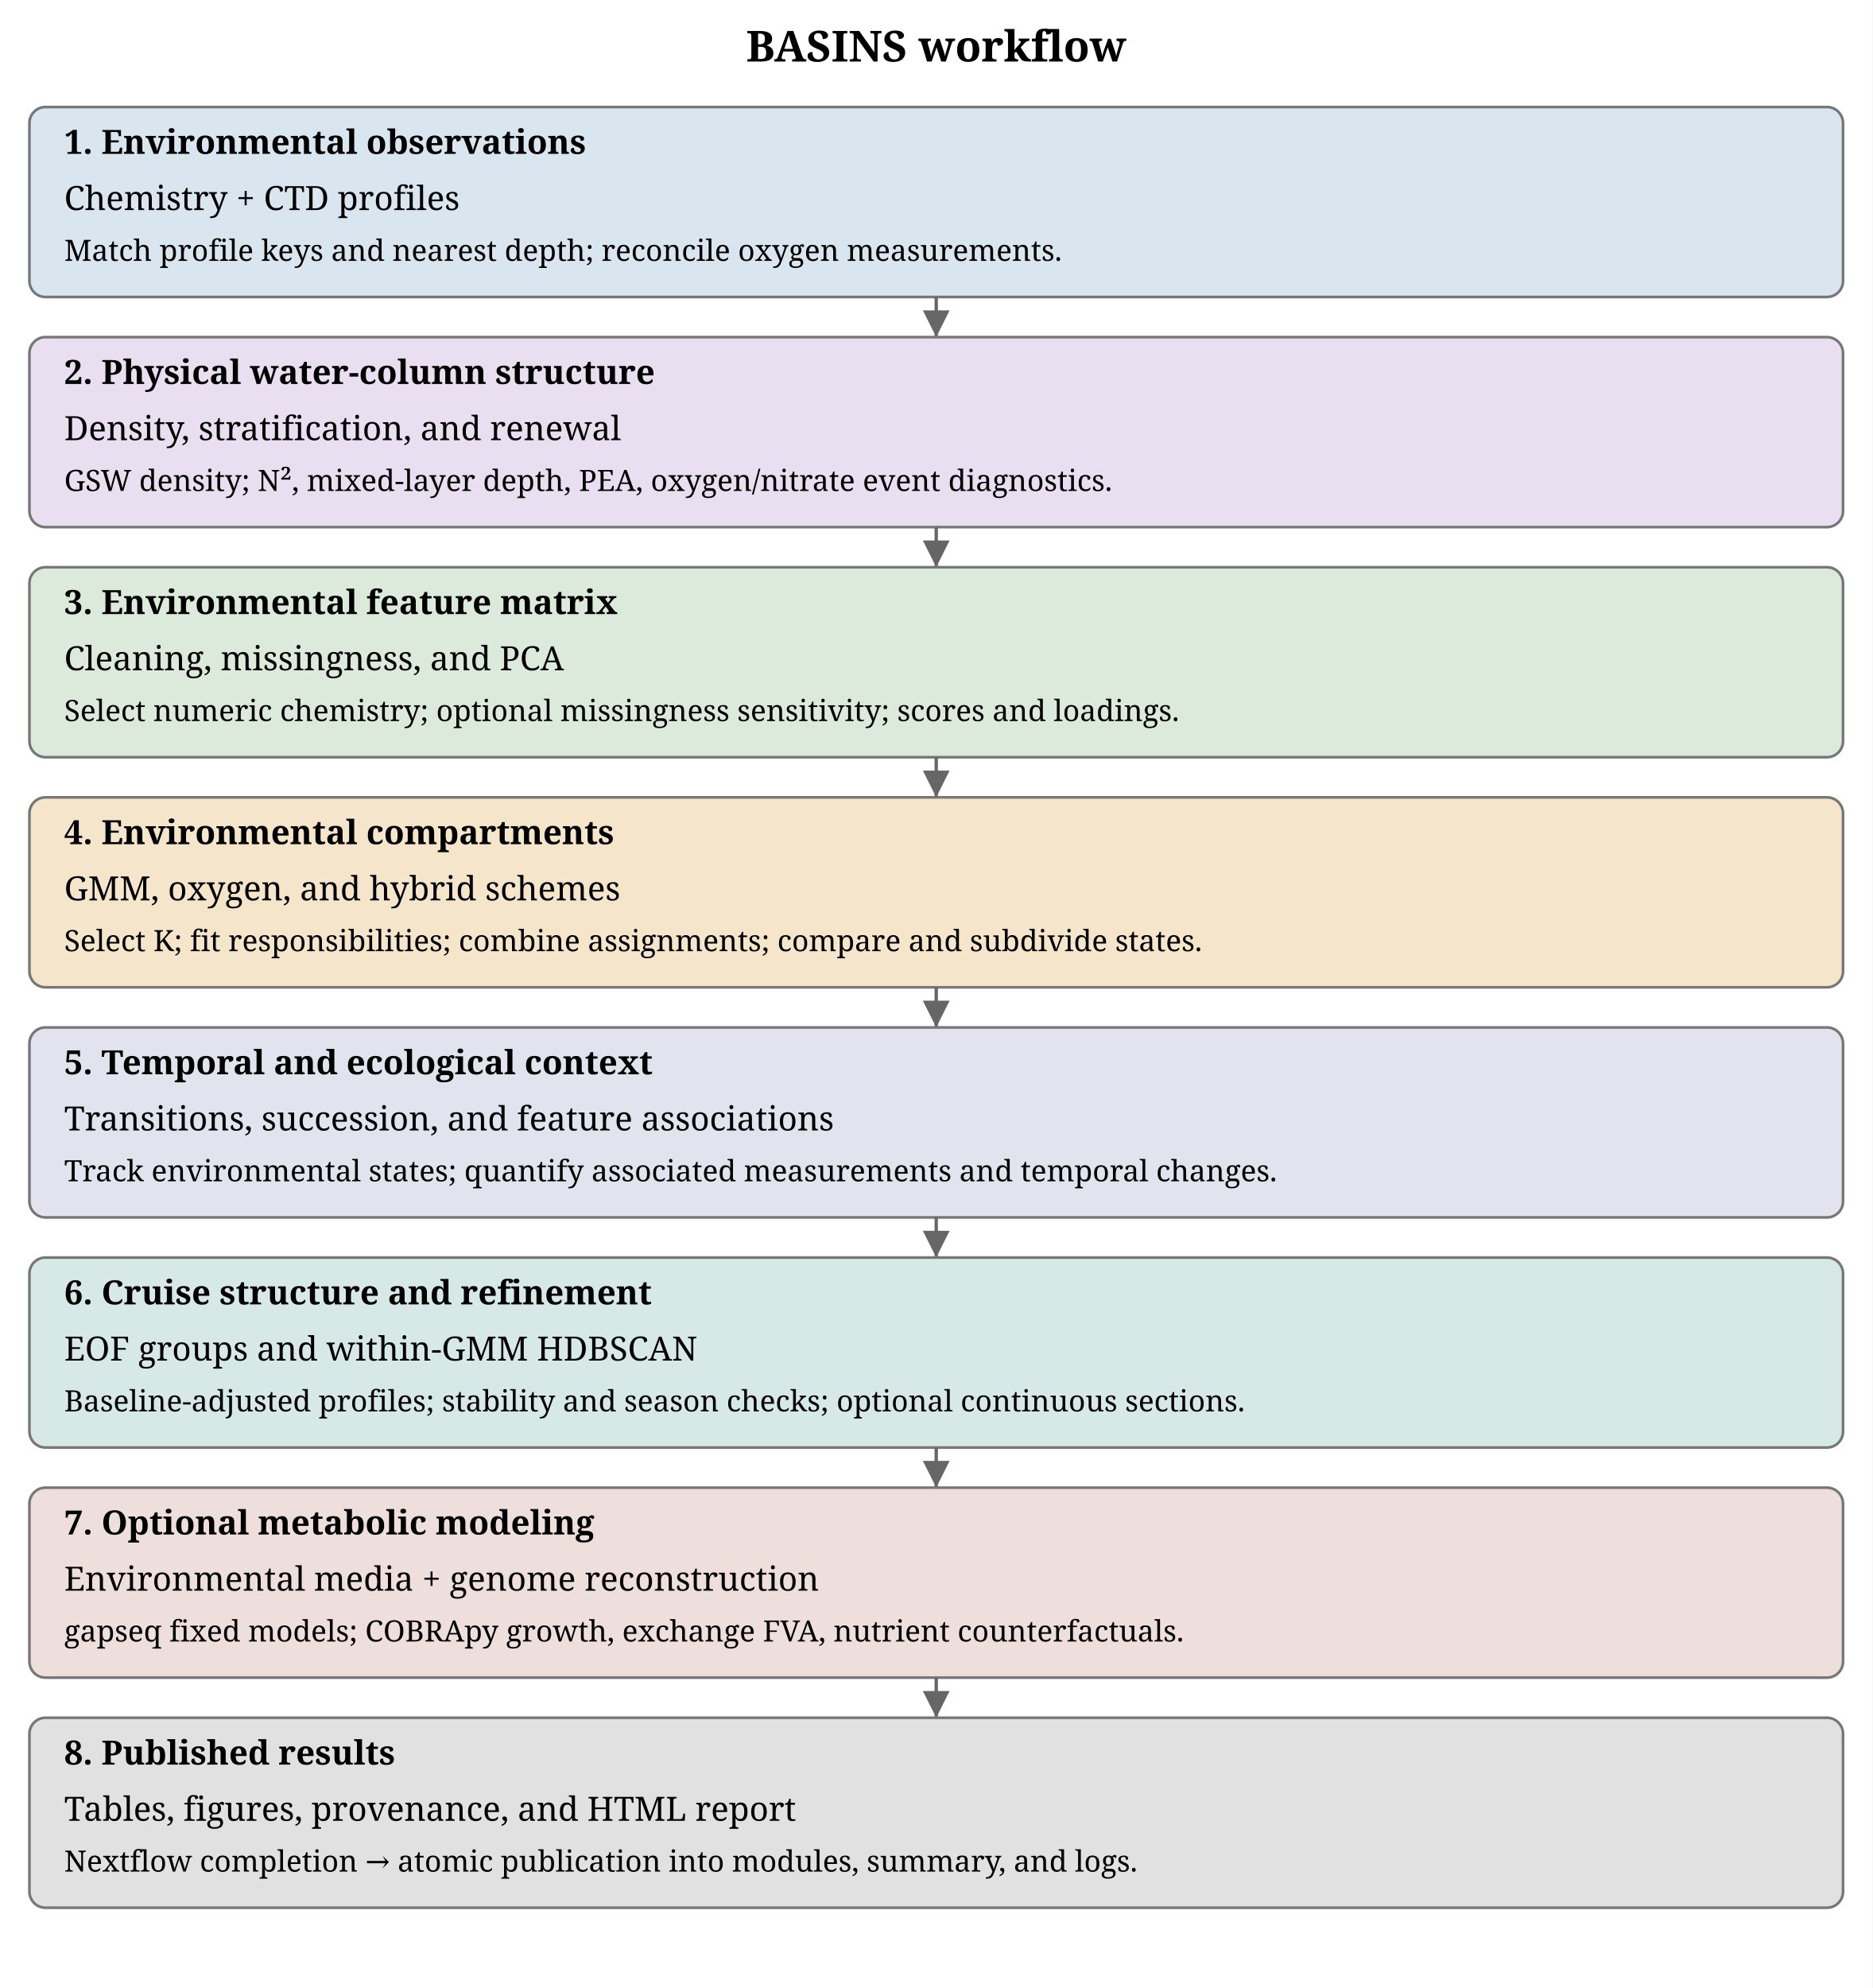
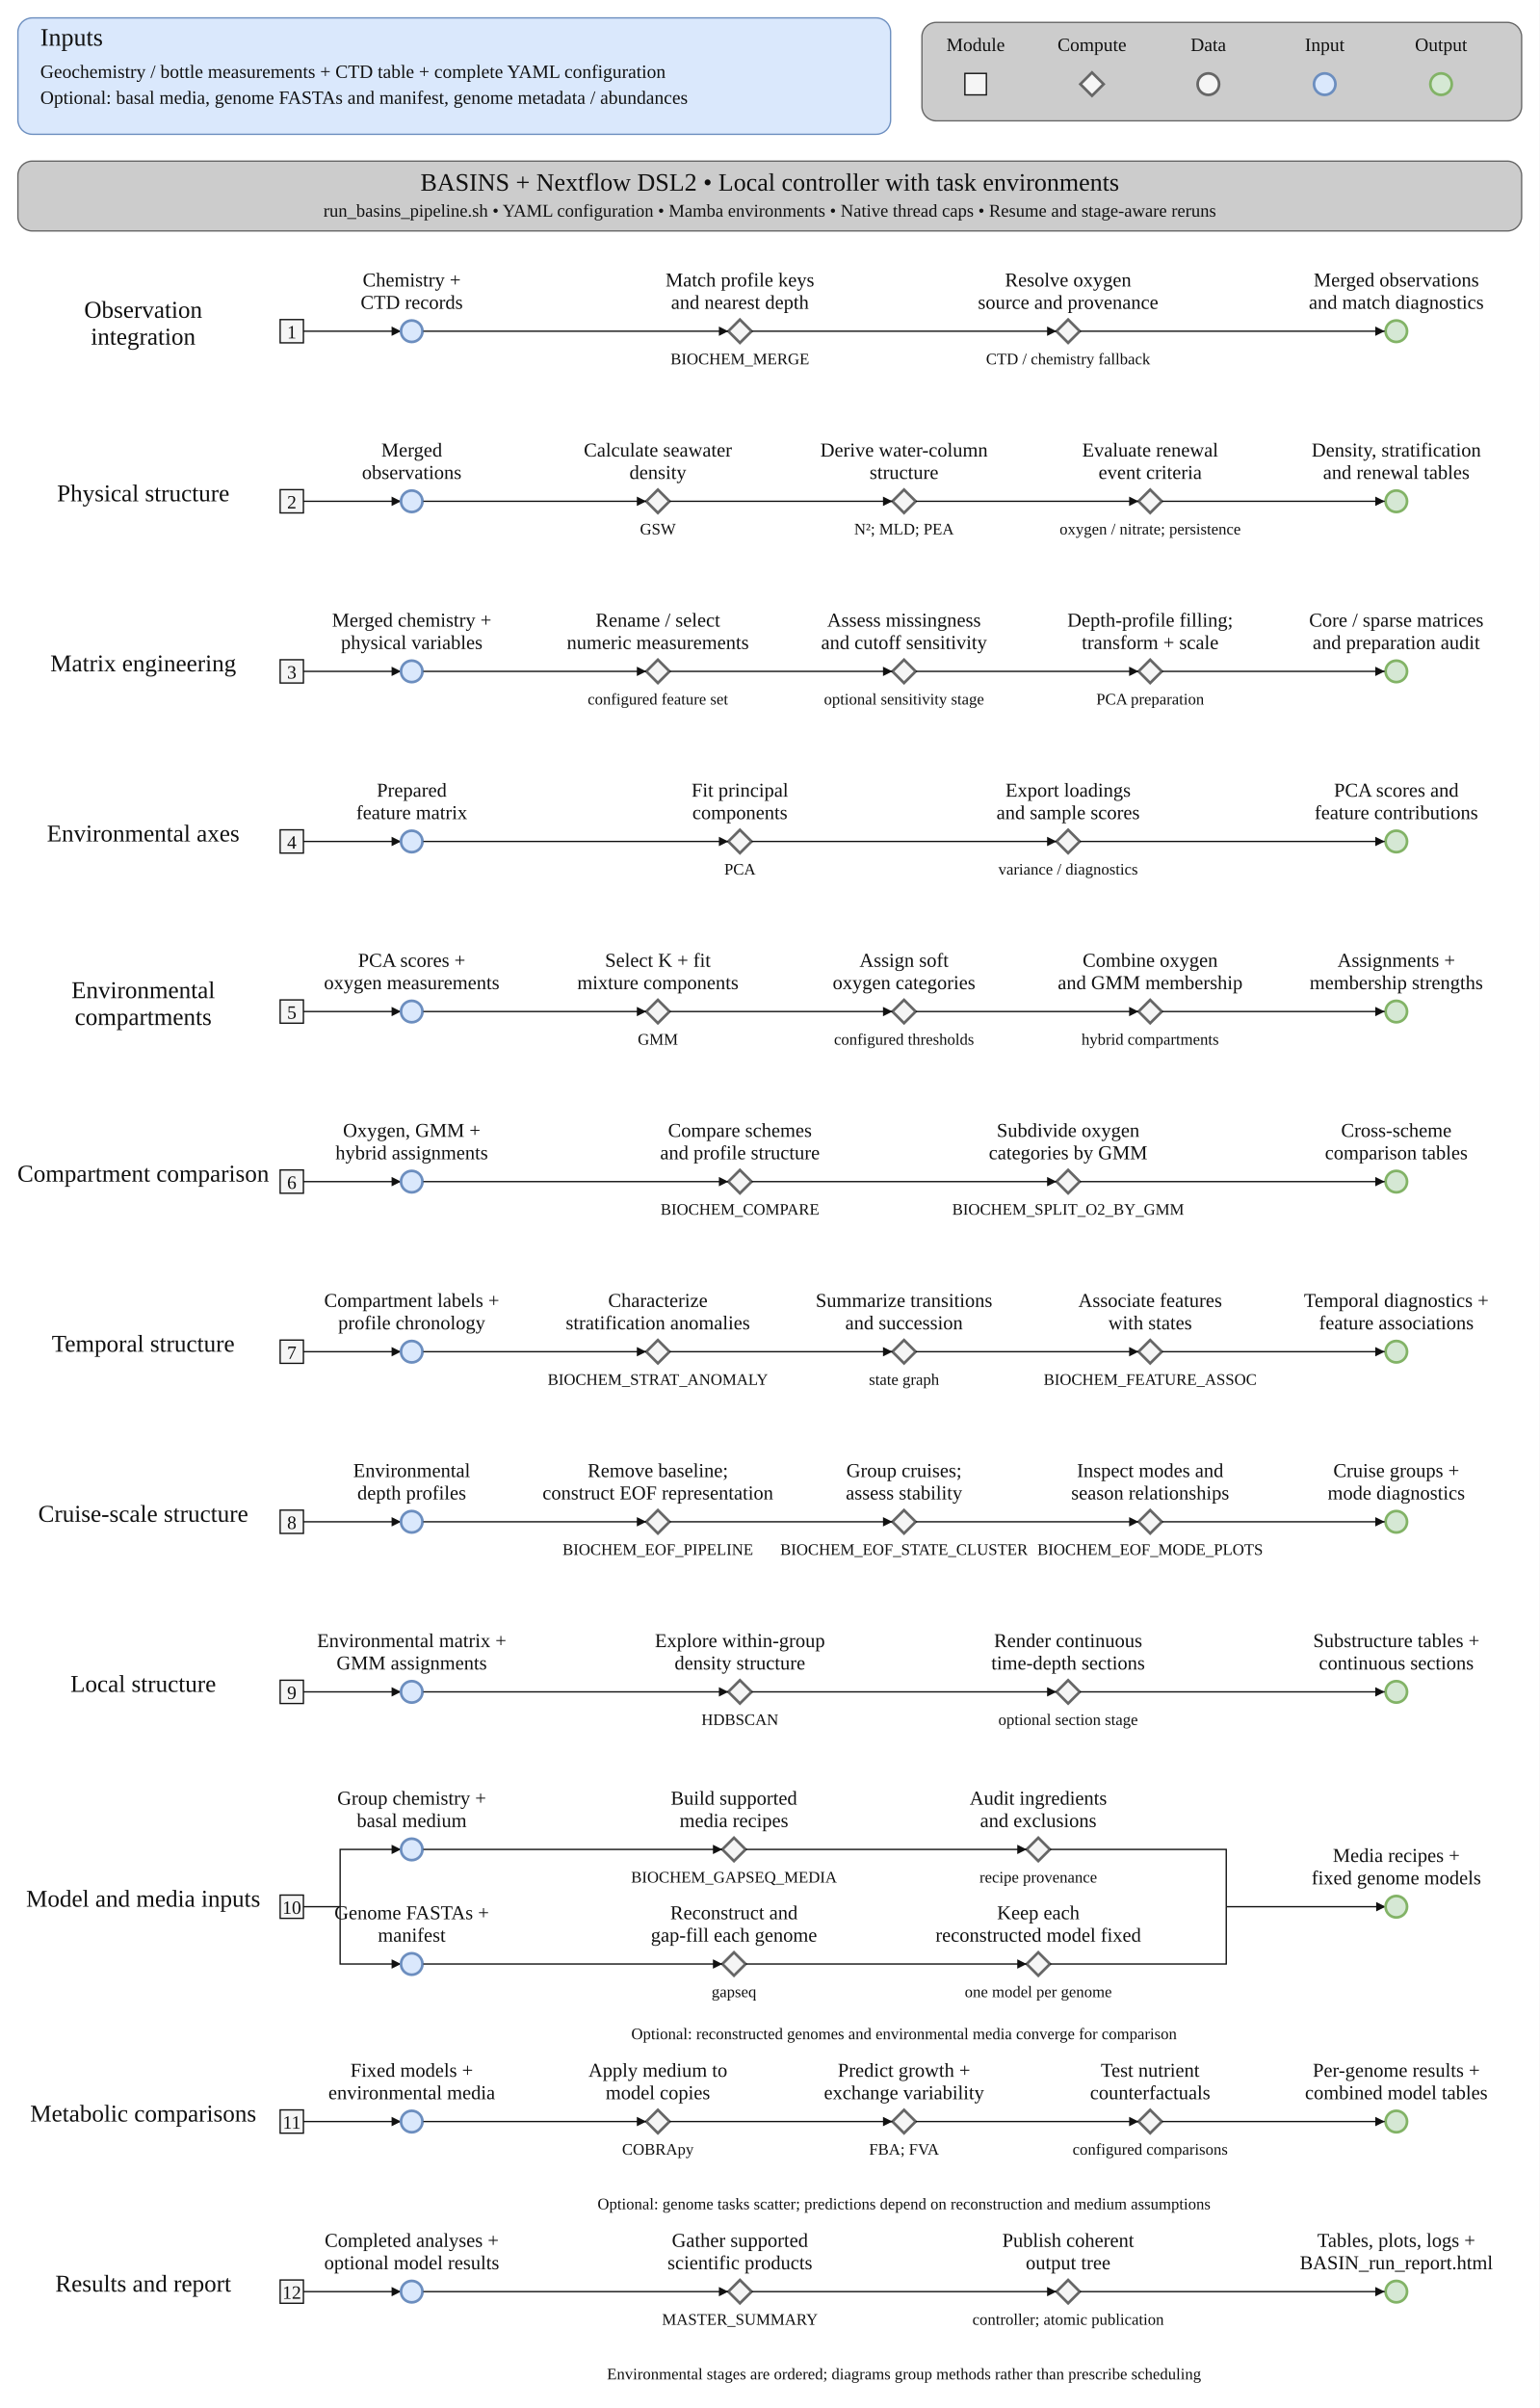
- <svg xmlns="http://www.w3.org/2000/svg" width="1400" height="1486" viewBox="0 0 1400 1486" role="img">
-   <rect width="100%" height="100%" fill="white" />
+ <svg xmlns="http://www.w3.org/2000/svg" width="1720" height="2690" viewBox="0 0 1720 2690" role="img" aria-labelledby="title desc">
+   <rect width="100%" height="100%" fill="#ffffff" />
  <defs>
-     <marker id="arrow" viewBox="0 0 10 10" refX="10" refY="5" markerWidth="8" markerHeight="8" orient="auto">
-       <path d="M0 0 L10 5 L0 10 Z" fill="#666" />
+     <marker id="arrow" viewBox="0 0 10 10" refX="10" refY="5" markerWidth="7" markerHeight="7" orient="auto">
+       <path d="M0 0 L10 5 L0 10 Z" fill="#111111" />
    </marker>
  </defs>
-   <text x="700" y="46" text-anchor="middle" font-family="Georgia,serif" font-size="32" font-weight="bold">BASINS workflow</text>
-   <rect x="22" y="80" width="1356" height="142" rx="12" fill="#d9e5ef" stroke="#777" stroke-width="2" />
-   <text x="48" y="115" font-family="Georgia,serif" font-size="25" font-weight="bold">1. Environmental observations</text>
-   <text x="48" y="157" font-family="Georgia,serif" font-size="25">Chemistry + CTD profiles</text>
-   <text x="48" y="195" font-family="Georgia,serif" font-size="22">Match profile keys and nearest depth; reconcile oxygen measurements.</text>
-   <path d="M700 222 V252" stroke="#666" stroke-width="2.5" fill="none" marker-end="url(#arrow)" />
-   <rect x="22" y="252" width="1356" height="142" rx="12" fill="#eadff0" stroke="#777" stroke-width="2" />
-   <text x="48" y="287" font-family="Georgia,serif" font-size="25" font-weight="bold">2. Physical water-column structure</text>
-   <text x="48" y="329" font-family="Georgia,serif" font-size="25">Density, stratification, and renewal</text>
-   <text x="48" y="367" font-family="Georgia,serif" font-size="22">GSW density; N², mixed-layer depth, PEA, oxygen/nitrate event diagnostics.</text>
-   <path d="M700 394 V424" stroke="#666" stroke-width="2.5" fill="none" marker-end="url(#arrow)" />
-   <rect x="22" y="424" width="1356" height="142" rx="12" fill="#dceadb" stroke="#777" stroke-width="2" />
-   <text x="48" y="459" font-family="Georgia,serif" font-size="25" font-weight="bold">3. Environmental feature matrix</text>
-   <text x="48" y="501" font-family="Georgia,serif" font-size="25">Cleaning, missingness, and PCA</text>
-   <text x="48" y="539" font-family="Georgia,serif" font-size="22">Select numeric chemistry; optional missingness sensitivity; scores and loadings.</text>
-   <path d="M700 566 V596" stroke="#666" stroke-width="2.5" fill="none" marker-end="url(#arrow)" />
-   <rect x="22" y="596" width="1356" height="142" rx="12" fill="#f5e5cb" stroke="#777" stroke-width="2" />
-   <text x="48" y="631" font-family="Georgia,serif" font-size="25" font-weight="bold">4. Environmental compartments</text>
-   <text x="48" y="673" font-family="Georgia,serif" font-size="25">GMM, oxygen, and hybrid schemes</text>
-   <text x="48" y="711" font-family="Georgia,serif" font-size="22">Select K; fit responsibilities; combine assignments; compare and subdivide states.</text>
-   <path d="M700 738 V768" stroke="#666" stroke-width="2.5" fill="none" marker-end="url(#arrow)" />
-   <rect x="22" y="768" width="1356" height="142" rx="12" fill="#e3e3ef" stroke="#777" stroke-width="2" />
-   <text x="48" y="803" font-family="Georgia,serif" font-size="25" font-weight="bold">5. Temporal and ecological context</text>
-   <text x="48" y="845" font-family="Georgia,serif" font-size="25">Transitions, succession, and feature associations</text>
-   <text x="48" y="883" font-family="Georgia,serif" font-size="22">Track environmental states; quantify associated measurements and temporal changes.</text>
-   <path d="M700 910 V940" stroke="#666" stroke-width="2.5" fill="none" marker-end="url(#arrow)" />
-   <rect x="22" y="940" width="1356" height="142" rx="12" fill="#d6e9e7" stroke="#777" stroke-width="2" />
-   <text x="48" y="975" font-family="Georgia,serif" font-size="25" font-weight="bold">6. Cruise structure and refinement</text>
-   <text x="48" y="1017" font-family="Georgia,serif" font-size="25">EOF groups and within-GMM HDBSCAN</text>
-   <text x="48" y="1055" font-family="Georgia,serif" font-size="22">Baseline-adjusted profiles; stability and season checks; optional continuous sections.</text>
-   <path d="M700 1082 V1112" stroke="#666" stroke-width="2.5" fill="none" marker-end="url(#arrow)" />
-   <rect x="22" y="1112" width="1356" height="142" rx="12" fill="#eedfdc" stroke="#777" stroke-width="2" />
-   <text x="48" y="1147" font-family="Georgia,serif" font-size="25" font-weight="bold">7. Optional metabolic modeling</text>
-   <text x="48" y="1189" font-family="Georgia,serif" font-size="25">Environmental media + genome reconstruction</text>
-   <text x="48" y="1227" font-family="Georgia,serif" font-size="22">gapseq fixed models; COBRApy growth, exchange FVA, nutrient counterfactuals.</text>
-   <path d="M700 1254 V1284" stroke="#666" stroke-width="2.5" fill="none" marker-end="url(#arrow)" />
-   <rect x="22" y="1284" width="1356" height="142" rx="12" fill="#e1e1e1" stroke="#777" stroke-width="2" />
-   <text x="48" y="1319" font-family="Georgia,serif" font-size="25" font-weight="bold">8. Published results</text>
-   <text x="48" y="1361" font-family="Georgia,serif" font-size="25">Tables, figures, provenance, and HTML report</text>
-   <text x="48" y="1399" font-family="Georgia,serif" font-size="22">Nextflow completion → atomic publication into modules, summary, and logs.</text>
+   <g font-family="Times New Roman, Times, serif" fill="#111111">
+     <rect x="20" y="20" width="975" height="130" rx="16" fill="#DAE8FC" stroke="#6C8EBF" stroke-width="1.5" />
+     <text x="45" y="51" font-size="28" text-anchor="start">Inputs</text>
+     <text x="45" y="87" font-size="21" text-anchor="start">Geochemistry / bottle measurements + CTD table + complete YAML configuration</text>
+     <text x="45" y="116" font-size="21" text-anchor="start">Optional: basal media, genome FASTAs and manifest, genome metadata / abundances</text>
+     <rect x="1030" y="25" width="670" height="110" rx="16" fill="#CCCCCC" stroke="#666666" stroke-width="1.5" />
+     <text x="1090" y="57" font-size="21" text-anchor="middle">Module</text>
+     <rect x="1078" y="82" width="24" height="24" rx="0" fill="#F5F5F5" stroke="#111111" stroke-width="1.5" />
+     <text x="1220" y="57" font-size="21" text-anchor="middle">Compute</text>
+     <path d="M1207 94 L1220 81 L1233 94 L1220 107 Z" fill="#f5f5f5" stroke="#666666" stroke-width="3" />
+     <text x="1350" y="57" font-size="21" text-anchor="middle">Data</text>
+     <circle cx="1350" cy="94" r="12" fill="#F5F5F5" stroke="#666666" stroke-width="3" />
+     <text x="1480" y="57" font-size="21" text-anchor="middle">Input</text>
+     <circle cx="1480" cy="94" r="12" fill="#DAE8FC" stroke="#6C8EBF" stroke-width="3" />
+     <text x="1610" y="57" font-size="21" text-anchor="middle">Output</text>
+     <circle cx="1610" cy="94" r="12" fill="#D5E8D4" stroke="#82B366" stroke-width="3" />
+     <rect x="20" y="180" width="1680" height="78" rx="16" fill="#CCCCCC" stroke="#666666" stroke-width="1.5" />
+     <text x="860" y="213" font-size="28" text-anchor="middle">BASINS + Nextflow DSL2 • Local controller with task environments</text>
+     <text x="860" y="242" font-size="20" text-anchor="middle">run_basins_pipeline.sh • YAML configuration • Mamba environments • Native thread caps • Resume and stage-aware reruns</text>
+     <text x="160" y="355.0" font-size="27" text-anchor="middle">Observation</text>
+     <text x="160" y="385.0" font-size="27" text-anchor="middle">integration</text>
+     <rect x="313" y="357.0" width="26" height="26" rx="0" fill="#F5F5F5" stroke="#111111" stroke-width="1.5" />
+     <text x="326" y="378.0" font-size="21" text-anchor="middle">1</text>
+     <path d="M339 370.0 L448 370.0" fill="none" stroke="#111111" stroke-width="1.5" marker-end="url(#arrow)" />
+     <circle cx="460.0" cy="370.0" r="12" fill="#DAE8FC" stroke="#6C8EBF" stroke-width="3" />
+     <text x="460.0" y="320.0" font-size="22" text-anchor="middle">Chemistry +</text>
+     <text x="460.0" y="345.0" font-size="22" text-anchor="middle">CTD records</text>
+     <path d="M813.667 370.0 L826.667 357.0 L839.667 370.0 L826.667 383.0 Z" fill="#f5f5f5" stroke="#666666" stroke-width="3" />
+     <text x="826.667" y="320.0" font-size="22" text-anchor="middle">Match profile keys</text>
+     <text x="826.667" y="345.0" font-size="22" text-anchor="middle">and nearest depth</text>
+     <text x="826.667" y="407.0" font-size="18" text-anchor="middle">BIOCHEM_MERGE</text>
+     <path d="M1180.333 370.0 L1193.333 357.0 L1206.333 370.0 L1193.333 383.0 Z" fill="#f5f5f5" stroke="#666666" stroke-width="3" />
+     <text x="1193.333" y="320.0" font-size="22" text-anchor="middle">Resolve oxygen</text>
+     <text x="1193.333" y="345.0" font-size="22" text-anchor="middle">source and provenance</text>
+     <text x="1193.333" y="407.0" font-size="18" text-anchor="middle">CTD / chemistry fallback</text>
+     <circle cx="1560.0" cy="370.0" r="12" fill="#D5E8D4" stroke="#82B366" stroke-width="3" />
+     <text x="1560.0" y="320.0" font-size="22" text-anchor="middle">Merged observations</text>
+     <text x="1560.0" y="345.0" font-size="22" text-anchor="middle">and match diagnostics</text>
+     <path d="M473.0 370.0 L813.667 370.0" fill="none" stroke="#111111" stroke-width="1.5" marker-end="url(#arrow)" />
+     <path d="M839.667 370.0 L1180.333 370.0" fill="none" stroke="#111111" stroke-width="1.5" marker-end="url(#arrow)" />
+     <path d="M1206.333 370.0 L1547.0 370.0" fill="none" stroke="#111111" stroke-width="1.5" marker-end="url(#arrow)" />
+     <text x="160" y="560.0" font-size="27" text-anchor="middle">Physical structure</text>
+     <rect x="313" y="547.0" width="26" height="26" rx="0" fill="#F5F5F5" stroke="#111111" stroke-width="1.5" />
+     <text x="326" y="568.0" font-size="21" text-anchor="middle">2</text>
+     <path d="M339 560.0 L448 560.0" fill="none" stroke="#111111" stroke-width="1.5" marker-end="url(#arrow)" />
+     <circle cx="460.0" cy="560.0" r="12" fill="#DAE8FC" stroke="#6C8EBF" stroke-width="3" />
+     <text x="460.0" y="510.0" font-size="22" text-anchor="middle">Merged</text>
+     <text x="460.0" y="535.0" font-size="22" text-anchor="middle">observations</text>
+     <path d="M722.0 560.0 L735.0 547.0 L748.0 560.0 L735.0 573.0 Z" fill="#f5f5f5" stroke="#666666" stroke-width="3" />
+     <text x="735.0" y="510.0" font-size="22" text-anchor="middle">Calculate seawater</text>
+     <text x="735.0" y="535.0" font-size="22" text-anchor="middle">density</text>
+     <text x="735.0" y="597.0" font-size="18" text-anchor="middle">GSW</text>
+     <path d="M997.0 560.0 L1010.0 547.0 L1023.0 560.0 L1010.0 573.0 Z" fill="#f5f5f5" stroke="#666666" stroke-width="3" />
+     <text x="1010.0" y="510.0" font-size="22" text-anchor="middle">Derive water-column</text>
+     <text x="1010.0" y="535.0" font-size="22" text-anchor="middle">structure</text>
+     <text x="1010.0" y="597.0" font-size="18" text-anchor="middle">N²; MLD; PEA</text>
+     <path d="M1272.0 560.0 L1285.0 547.0 L1298.0 560.0 L1285.0 573.0 Z" fill="#f5f5f5" stroke="#666666" stroke-width="3" />
+     <text x="1285.0" y="510.0" font-size="22" text-anchor="middle">Evaluate renewal</text>
+     <text x="1285.0" y="535.0" font-size="22" text-anchor="middle">event criteria</text>
+     <text x="1285.0" y="597.0" font-size="18" text-anchor="middle">oxygen / nitrate; persistence</text>
+     <circle cx="1560.0" cy="560.0" r="12" fill="#D5E8D4" stroke="#82B366" stroke-width="3" />
+     <text x="1560.0" y="510.0" font-size="22" text-anchor="middle">Density, stratification</text>
+     <text x="1560.0" y="535.0" font-size="22" text-anchor="middle">and renewal tables</text>
+     <path d="M473.0 560.0 L722.0 560.0" fill="none" stroke="#111111" stroke-width="1.5" marker-end="url(#arrow)" />
+     <path d="M748.0 560.0 L997.0 560.0" fill="none" stroke="#111111" stroke-width="1.5" marker-end="url(#arrow)" />
+     <path d="M1023.0 560.0 L1272.0 560.0" fill="none" stroke="#111111" stroke-width="1.5" marker-end="url(#arrow)" />
+     <path d="M1298.0 560.0 L1547.0 560.0" fill="none" stroke="#111111" stroke-width="1.5" marker-end="url(#arrow)" />
+     <text x="160" y="750.0" font-size="27" text-anchor="middle">Matrix engineering</text>
+     <rect x="313" y="737.0" width="26" height="26" rx="0" fill="#F5F5F5" stroke="#111111" stroke-width="1.5" />
+     <text x="326" y="758.0" font-size="21" text-anchor="middle">3</text>
+     <path d="M339 750.0 L448 750.0" fill="none" stroke="#111111" stroke-width="1.5" marker-end="url(#arrow)" />
+     <circle cx="460.0" cy="750.0" r="12" fill="#DAE8FC" stroke="#6C8EBF" stroke-width="3" />
+     <text x="460.0" y="700.0" font-size="22" text-anchor="middle">Merged chemistry +</text>
+     <text x="460.0" y="725.0" font-size="22" text-anchor="middle">physical variables</text>
+     <path d="M722.0 750.0 L735.0 737.0 L748.0 750.0 L735.0 763.0 Z" fill="#f5f5f5" stroke="#666666" stroke-width="3" />
+     <text x="735.0" y="700.0" font-size="22" text-anchor="middle">Rename / select</text>
+     <text x="735.0" y="725.0" font-size="22" text-anchor="middle">numeric measurements</text>
+     <text x="735.0" y="787.0" font-size="18" text-anchor="middle">configured feature set</text>
+     <path d="M997.0 750.0 L1010.0 737.0 L1023.0 750.0 L1010.0 763.0 Z" fill="#f5f5f5" stroke="#666666" stroke-width="3" />
+     <text x="1010.0" y="700.0" font-size="22" text-anchor="middle">Assess missingness</text>
+     <text x="1010.0" y="725.0" font-size="22" text-anchor="middle">and cutoff sensitivity</text>
+     <text x="1010.0" y="787.0" font-size="18" text-anchor="middle">optional sensitivity stage</text>
+     <path d="M1272.0 750.0 L1285.0 737.0 L1298.0 750.0 L1285.0 763.0 Z" fill="#f5f5f5" stroke="#666666" stroke-width="3" />
+     <text x="1285.0" y="700.0" font-size="22" text-anchor="middle">Depth-profile filling;</text>
+     <text x="1285.0" y="725.0" font-size="22" text-anchor="middle">transform + scale</text>
+     <text x="1285.0" y="787.0" font-size="18" text-anchor="middle">PCA preparation</text>
+     <circle cx="1560.0" cy="750.0" r="12" fill="#D5E8D4" stroke="#82B366" stroke-width="3" />
+     <text x="1560.0" y="700.0" font-size="22" text-anchor="middle">Core / sparse matrices</text>
+     <text x="1560.0" y="725.0" font-size="22" text-anchor="middle">and preparation audit</text>
+     <path d="M473.0 750.0 L722.0 750.0" fill="none" stroke="#111111" stroke-width="1.5" marker-end="url(#arrow)" />
+     <path d="M748.0 750.0 L997.0 750.0" fill="none" stroke="#111111" stroke-width="1.5" marker-end="url(#arrow)" />
+     <path d="M1023.0 750.0 L1272.0 750.0" fill="none" stroke="#111111" stroke-width="1.5" marker-end="url(#arrow)" />
+     <path d="M1298.0 750.0 L1547.0 750.0" fill="none" stroke="#111111" stroke-width="1.5" marker-end="url(#arrow)" />
+     <text x="160" y="940.0" font-size="27" text-anchor="middle">Environmental axes</text>
+     <rect x="313" y="927.0" width="26" height="26" rx="0" fill="#F5F5F5" stroke="#111111" stroke-width="1.5" />
+     <text x="326" y="948.0" font-size="21" text-anchor="middle">4</text>
+     <path d="M339 940.0 L448 940.0" fill="none" stroke="#111111" stroke-width="1.5" marker-end="url(#arrow)" />
+     <circle cx="460.0" cy="940.0" r="12" fill="#DAE8FC" stroke="#6C8EBF" stroke-width="3" />
+     <text x="460.0" y="890.0" font-size="22" text-anchor="middle">Prepared</text>
+     <text x="460.0" y="915.0" font-size="22" text-anchor="middle">feature matrix</text>
+     <path d="M813.667 940.0 L826.667 927.0 L839.667 940.0 L826.667 953.0 Z" fill="#f5f5f5" stroke="#666666" stroke-width="3" />
+     <text x="826.667" y="890.0" font-size="22" text-anchor="middle">Fit principal</text>
+     <text x="826.667" y="915.0" font-size="22" text-anchor="middle">components</text>
+     <text x="826.667" y="977.0" font-size="18" text-anchor="middle">PCA</text>
+     <path d="M1180.333 940.0 L1193.333 927.0 L1206.333 940.0 L1193.333 953.0 Z" fill="#f5f5f5" stroke="#666666" stroke-width="3" />
+     <text x="1193.333" y="890.0" font-size="22" text-anchor="middle">Export loadings</text>
+     <text x="1193.333" y="915.0" font-size="22" text-anchor="middle">and sample scores</text>
+     <text x="1193.333" y="977.0" font-size="18" text-anchor="middle">variance / diagnostics</text>
+     <circle cx="1560.0" cy="940.0" r="12" fill="#D5E8D4" stroke="#82B366" stroke-width="3" />
+     <text x="1560.0" y="890.0" font-size="22" text-anchor="middle">PCA scores and</text>
+     <text x="1560.0" y="915.0" font-size="22" text-anchor="middle">feature contributions</text>
+     <path d="M473.0 940.0 L813.667 940.0" fill="none" stroke="#111111" stroke-width="1.5" marker-end="url(#arrow)" />
+     <path d="M839.667 940.0 L1180.333 940.0" fill="none" stroke="#111111" stroke-width="1.5" marker-end="url(#arrow)" />
+     <path d="M1206.333 940.0 L1547.0 940.0" fill="none" stroke="#111111" stroke-width="1.5" marker-end="url(#arrow)" />
+     <text x="160" y="1115.0" font-size="27" text-anchor="middle">Environmental</text>
+     <text x="160" y="1145.0" font-size="27" text-anchor="middle">compartments</text>
+     <rect x="313" y="1117.0" width="26" height="26" rx="0" fill="#F5F5F5" stroke="#111111" stroke-width="1.5" />
+     <text x="326" y="1138.0" font-size="21" text-anchor="middle">5</text>
+     <path d="M339 1130.0 L448 1130.0" fill="none" stroke="#111111" stroke-width="1.5" marker-end="url(#arrow)" />
+     <circle cx="460.0" cy="1130.0" r="12" fill="#DAE8FC" stroke="#6C8EBF" stroke-width="3" />
+     <text x="460.0" y="1080.0" font-size="22" text-anchor="middle">PCA scores +</text>
+     <text x="460.0" y="1105.0" font-size="22" text-anchor="middle">oxygen measurements</text>
+     <path d="M722.0 1130.0 L735.0 1117.0 L748.0 1130.0 L735.0 1143.0 Z" fill="#f5f5f5" stroke="#666666" stroke-width="3" />
+     <text x="735.0" y="1080.0" font-size="22" text-anchor="middle">Select K + fit</text>
+     <text x="735.0" y="1105.0" font-size="22" text-anchor="middle">mixture components</text>
+     <text x="735.0" y="1167.0" font-size="18" text-anchor="middle">GMM</text>
+     <path d="M997.0 1130.0 L1010.0 1117.0 L1023.0 1130.0 L1010.0 1143.0 Z" fill="#f5f5f5" stroke="#666666" stroke-width="3" />
+     <text x="1010.0" y="1080.0" font-size="22" text-anchor="middle">Assign soft</text>
+     <text x="1010.0" y="1105.0" font-size="22" text-anchor="middle">oxygen categories</text>
+     <text x="1010.0" y="1167.0" font-size="18" text-anchor="middle">configured thresholds</text>
+     <path d="M1272.0 1130.0 L1285.0 1117.0 L1298.0 1130.0 L1285.0 1143.0 Z" fill="#f5f5f5" stroke="#666666" stroke-width="3" />
+     <text x="1285.0" y="1080.0" font-size="22" text-anchor="middle">Combine oxygen</text>
+     <text x="1285.0" y="1105.0" font-size="22" text-anchor="middle">and GMM membership</text>
+     <text x="1285.0" y="1167.0" font-size="18" text-anchor="middle">hybrid compartments</text>
+     <circle cx="1560.0" cy="1130.0" r="12" fill="#D5E8D4" stroke="#82B366" stroke-width="3" />
+     <text x="1560.0" y="1080.0" font-size="22" text-anchor="middle">Assignments +</text>
+     <text x="1560.0" y="1105.0" font-size="22" text-anchor="middle">membership strengths</text>
+     <path d="M473.0 1130.0 L722.0 1130.0" fill="none" stroke="#111111" stroke-width="1.5" marker-end="url(#arrow)" />
+     <path d="M748.0 1130.0 L997.0 1130.0" fill="none" stroke="#111111" stroke-width="1.5" marker-end="url(#arrow)" />
+     <path d="M1023.0 1130.0 L1272.0 1130.0" fill="none" stroke="#111111" stroke-width="1.5" marker-end="url(#arrow)" />
+     <path d="M1298.0 1130.0 L1547.0 1130.0" fill="none" stroke="#111111" stroke-width="1.5" marker-end="url(#arrow)" />
+     <text x="160" y="1320.0" font-size="27" text-anchor="middle">Compartment comparison</text>
+     <rect x="313" y="1307.0" width="26" height="26" rx="0" fill="#F5F5F5" stroke="#111111" stroke-width="1.5" />
+     <text x="326" y="1328.0" font-size="21" text-anchor="middle">6</text>
+     <path d="M339 1320.0 L448 1320.0" fill="none" stroke="#111111" stroke-width="1.5" marker-end="url(#arrow)" />
+     <circle cx="460.0" cy="1320.0" r="12" fill="#DAE8FC" stroke="#6C8EBF" stroke-width="3" />
+     <text x="460.0" y="1270.0" font-size="22" text-anchor="middle">Oxygen, GMM +</text>
+     <text x="460.0" y="1295.0" font-size="22" text-anchor="middle">hybrid assignments</text>
+     <path d="M813.667 1320.0 L826.667 1307.0 L839.667 1320.0 L826.667 1333.0 Z" fill="#f5f5f5" stroke="#666666" stroke-width="3" />
+     <text x="826.667" y="1270.0" font-size="22" text-anchor="middle">Compare schemes</text>
+     <text x="826.667" y="1295.0" font-size="22" text-anchor="middle">and profile structure</text>
+     <text x="826.667" y="1357.0" font-size="18" text-anchor="middle">BIOCHEM_COMPARE</text>
+     <path d="M1180.333 1320.0 L1193.333 1307.0 L1206.333 1320.0 L1193.333 1333.0 Z" fill="#f5f5f5" stroke="#666666" stroke-width="3" />
+     <text x="1193.333" y="1270.0" font-size="22" text-anchor="middle">Subdivide oxygen</text>
+     <text x="1193.333" y="1295.0" font-size="22" text-anchor="middle">categories by GMM</text>
+     <text x="1193.333" y="1357.0" font-size="18" text-anchor="middle">BIOCHEM_SPLIT_O2_BY_GMM</text>
+     <circle cx="1560.0" cy="1320.0" r="12" fill="#D5E8D4" stroke="#82B366" stroke-width="3" />
+     <text x="1560.0" y="1270.0" font-size="22" text-anchor="middle">Cross-scheme</text>
+     <text x="1560.0" y="1295.0" font-size="22" text-anchor="middle">comparison tables</text>
+     <path d="M473.0 1320.0 L813.667 1320.0" fill="none" stroke="#111111" stroke-width="1.5" marker-end="url(#arrow)" />
+     <path d="M839.667 1320.0 L1180.333 1320.0" fill="none" stroke="#111111" stroke-width="1.5" marker-end="url(#arrow)" />
+     <path d="M1206.333 1320.0 L1547.0 1320.0" fill="none" stroke="#111111" stroke-width="1.5" marker-end="url(#arrow)" />
+     <text x="160" y="1510.0" font-size="27" text-anchor="middle">Temporal structure</text>
+     <rect x="313" y="1497.0" width="26" height="26" rx="0" fill="#F5F5F5" stroke="#111111" stroke-width="1.5" />
+     <text x="326" y="1518.0" font-size="21" text-anchor="middle">7</text>
+     <path d="M339 1510.0 L448 1510.0" fill="none" stroke="#111111" stroke-width="1.5" marker-end="url(#arrow)" />
+     <circle cx="460.0" cy="1510.0" r="12" fill="#DAE8FC" stroke="#6C8EBF" stroke-width="3" />
+     <text x="460.0" y="1460.0" font-size="22" text-anchor="middle">Compartment labels +</text>
+     <text x="460.0" y="1485.0" font-size="22" text-anchor="middle">profile chronology</text>
+     <path d="M722.0 1510.0 L735.0 1497.0 L748.0 1510.0 L735.0 1523.0 Z" fill="#f5f5f5" stroke="#666666" stroke-width="3" />
+     <text x="735.0" y="1460.0" font-size="22" text-anchor="middle">Characterize</text>
+     <text x="735.0" y="1485.0" font-size="22" text-anchor="middle">stratification anomalies</text>
+     <text x="735.0" y="1547.0" font-size="18" text-anchor="middle">BIOCHEM_STRAT_ANOMALY</text>
+     <path d="M997.0 1510.0 L1010.0 1497.0 L1023.0 1510.0 L1010.0 1523.0 Z" fill="#f5f5f5" stroke="#666666" stroke-width="3" />
+     <text x="1010.0" y="1460.0" font-size="22" text-anchor="middle">Summarize transitions</text>
+     <text x="1010.0" y="1485.0" font-size="22" text-anchor="middle">and succession</text>
+     <text x="1010.0" y="1547.0" font-size="18" text-anchor="middle">state graph</text>
+     <path d="M1272.0 1510.0 L1285.0 1497.0 L1298.0 1510.0 L1285.0 1523.0 Z" fill="#f5f5f5" stroke="#666666" stroke-width="3" />
+     <text x="1285.0" y="1460.0" font-size="22" text-anchor="middle">Associate features</text>
+     <text x="1285.0" y="1485.0" font-size="22" text-anchor="middle">with states</text>
+     <text x="1285.0" y="1547.0" font-size="18" text-anchor="middle">BIOCHEM_FEATURE_ASSOC</text>
+     <circle cx="1560.0" cy="1510.0" r="12" fill="#D5E8D4" stroke="#82B366" stroke-width="3" />
+     <text x="1560.0" y="1460.0" font-size="22" text-anchor="middle">Temporal diagnostics +</text>
+     <text x="1560.0" y="1485.0" font-size="22" text-anchor="middle">feature associations</text>
+     <path d="M473.0 1510.0 L722.0 1510.0" fill="none" stroke="#111111" stroke-width="1.5" marker-end="url(#arrow)" />
+     <path d="M748.0 1510.0 L997.0 1510.0" fill="none" stroke="#111111" stroke-width="1.5" marker-end="url(#arrow)" />
+     <path d="M1023.0 1510.0 L1272.0 1510.0" fill="none" stroke="#111111" stroke-width="1.5" marker-end="url(#arrow)" />
+     <path d="M1298.0 1510.0 L1547.0 1510.0" fill="none" stroke="#111111" stroke-width="1.5" marker-end="url(#arrow)" />
+     <text x="160" y="1700.0" font-size="27" text-anchor="middle">Cruise-scale structure</text>
+     <rect x="313" y="1687.0" width="26" height="26" rx="0" fill="#F5F5F5" stroke="#111111" stroke-width="1.5" />
+     <text x="326" y="1708.0" font-size="21" text-anchor="middle">8</text>
+     <path d="M339 1700.0 L448 1700.0" fill="none" stroke="#111111" stroke-width="1.5" marker-end="url(#arrow)" />
+     <circle cx="460.0" cy="1700.0" r="12" fill="#DAE8FC" stroke="#6C8EBF" stroke-width="3" />
+     <text x="460.0" y="1650.0" font-size="22" text-anchor="middle">Environmental</text>
+     <text x="460.0" y="1675.0" font-size="22" text-anchor="middle">depth profiles</text>
+     <path d="M722.0 1700.0 L735.0 1687.0 L748.0 1700.0 L735.0 1713.0 Z" fill="#f5f5f5" stroke="#666666" stroke-width="3" />
+     <text x="735.0" y="1650.0" font-size="22" text-anchor="middle">Remove baseline;</text>
+     <text x="735.0" y="1675.0" font-size="22" text-anchor="middle">construct EOF representation</text>
+     <text x="735.0" y="1737.0" font-size="18" text-anchor="middle">BIOCHEM_EOF_PIPELINE</text>
+     <path d="M997.0 1700.0 L1010.0 1687.0 L1023.0 1700.0 L1010.0 1713.0 Z" fill="#f5f5f5" stroke="#666666" stroke-width="3" />
+     <text x="1010.0" y="1650.0" font-size="22" text-anchor="middle">Group cruises;</text>
+     <text x="1010.0" y="1675.0" font-size="22" text-anchor="middle">assess stability</text>
+     <text x="1010.0" y="1737.0" font-size="18" text-anchor="middle">BIOCHEM_EOF_STATE_CLUSTER</text>
+     <path d="M1272.0 1700.0 L1285.0 1687.0 L1298.0 1700.0 L1285.0 1713.0 Z" fill="#f5f5f5" stroke="#666666" stroke-width="3" />
+     <text x="1285.0" y="1650.0" font-size="22" text-anchor="middle">Inspect modes and</text>
+     <text x="1285.0" y="1675.0" font-size="22" text-anchor="middle">season relationships</text>
+     <text x="1285.0" y="1737.0" font-size="18" text-anchor="middle">BIOCHEM_EOF_MODE_PLOTS</text>
+     <circle cx="1560.0" cy="1700.0" r="12" fill="#D5E8D4" stroke="#82B366" stroke-width="3" />
+     <text x="1560.0" y="1650.0" font-size="22" text-anchor="middle">Cruise groups +</text>
+     <text x="1560.0" y="1675.0" font-size="22" text-anchor="middle">mode diagnostics</text>
+     <path d="M473.0 1700.0 L722.0 1700.0" fill="none" stroke="#111111" stroke-width="1.5" marker-end="url(#arrow)" />
+     <path d="M748.0 1700.0 L997.0 1700.0" fill="none" stroke="#111111" stroke-width="1.5" marker-end="url(#arrow)" />
+     <path d="M1023.0 1700.0 L1272.0 1700.0" fill="none" stroke="#111111" stroke-width="1.5" marker-end="url(#arrow)" />
+     <path d="M1298.0 1700.0 L1547.0 1700.0" fill="none" stroke="#111111" stroke-width="1.5" marker-end="url(#arrow)" />
+     <text x="160" y="1890.0" font-size="27" text-anchor="middle">Local structure</text>
+     <rect x="313" y="1877.0" width="26" height="26" rx="0" fill="#F5F5F5" stroke="#111111" stroke-width="1.5" />
+     <text x="326" y="1898.0" font-size="21" text-anchor="middle">9</text>
+     <path d="M339 1890.0 L448 1890.0" fill="none" stroke="#111111" stroke-width="1.5" marker-end="url(#arrow)" />
+     <circle cx="460.0" cy="1890.0" r="12" fill="#DAE8FC" stroke="#6C8EBF" stroke-width="3" />
+     <text x="460.0" y="1840.0" font-size="22" text-anchor="middle">Environmental matrix +</text>
+     <text x="460.0" y="1865.0" font-size="22" text-anchor="middle">GMM assignments</text>
+     <path d="M813.667 1890.0 L826.667 1877.0 L839.667 1890.0 L826.667 1903.0 Z" fill="#f5f5f5" stroke="#666666" stroke-width="3" />
+     <text x="826.667" y="1840.0" font-size="22" text-anchor="middle">Explore within-group</text>
+     <text x="826.667" y="1865.0" font-size="22" text-anchor="middle">density structure</text>
+     <text x="826.667" y="1927.0" font-size="18" text-anchor="middle">HDBSCAN</text>
+     <path d="M1180.333 1890.0 L1193.333 1877.0 L1206.333 1890.0 L1193.333 1903.0 Z" fill="#f5f5f5" stroke="#666666" stroke-width="3" />
+     <text x="1193.333" y="1840.0" font-size="22" text-anchor="middle">Render continuous</text>
+     <text x="1193.333" y="1865.0" font-size="22" text-anchor="middle">time-depth sections</text>
+     <text x="1193.333" y="1927.0" font-size="18" text-anchor="middle">optional section stage</text>
+     <circle cx="1560.0" cy="1890.0" r="12" fill="#D5E8D4" stroke="#82B366" stroke-width="3" />
+     <text x="1560.0" y="1840.0" font-size="22" text-anchor="middle">Substructure tables +</text>
+     <text x="1560.0" y="1865.0" font-size="22" text-anchor="middle">continuous sections</text>
+     <path d="M473.0 1890.0 L813.667 1890.0" fill="none" stroke="#111111" stroke-width="1.5" marker-end="url(#arrow)" />
+     <path d="M839.667 1890.0 L1180.333 1890.0" fill="none" stroke="#111111" stroke-width="1.5" marker-end="url(#arrow)" />
+     <path d="M1206.333 1890.0 L1547.0 1890.0" fill="none" stroke="#111111" stroke-width="1.5" marker-end="url(#arrow)" />
+     <text x="160" y="2130.0" font-size="27" text-anchor="middle">Model and media inputs</text>
+     <rect x="313" y="2117.0" width="26" height="26" rx="0" fill="#F5F5F5" stroke="#111111" stroke-width="1.5" />
+     <text x="326" y="2138.0" font-size="21" text-anchor="middle">10</text>
+     <path d="M339 2130.0 L380 2130.0" fill="none" stroke="#111111" stroke-width="1.5" />
+     <path d="M380 2130.0 L380 2066.0 L448 2066.0" fill="none" stroke="#111111" stroke-width="1.5" marker-end="url(#arrow)" />
+     <circle cx="460" cy="2066.0" r="12" fill="#DAE8FC" stroke="#6C8EBF" stroke-width="3" />
+     <text x="460" y="2016.0" font-size="22" text-anchor="middle">Group chemistry +</text>
+     <text x="460" y="2041.0" font-size="22" text-anchor="middle">basal medium</text>
+     <path d="M807 2066.0 L820 2053.0 L833 2066.0 L820 2079.0 Z" fill="#f5f5f5" stroke="#666666" stroke-width="3" />
+     <text x="820" y="2016.0" font-size="22" text-anchor="middle">Build supported</text>
+     <text x="820" y="2041.0" font-size="22" text-anchor="middle">media recipes</text>
+     <text x="820" y="2103.0" font-size="18" text-anchor="middle">BIOCHEM_GAPSEQ_MEDIA</text>
+     <path d="M1147 2066.0 L1160 2053.0 L1173 2066.0 L1160 2079.0 Z" fill="#f5f5f5" stroke="#666666" stroke-width="3" />
+     <text x="1160" y="2016.0" font-size="22" text-anchor="middle">Audit ingredients</text>
+     <text x="1160" y="2041.0" font-size="22" text-anchor="middle">and exclusions</text>
+     <text x="1160" y="2103.0" font-size="18" text-anchor="middle">recipe provenance</text>
+     <path d="M473 2066.0 L807 2066.0" fill="none" stroke="#111111" stroke-width="1.5" marker-end="url(#arrow)" />
+     <path d="M833 2066.0 L1147 2066.0" fill="none" stroke="#111111" stroke-width="1.5" marker-end="url(#arrow)" />
+     <path d="M1173 2066.0 L1370 2066.0 L1370 2130.0" fill="none" stroke="#111111" stroke-width="1.5" />
+     <path d="M380 2130.0 L380 2194.0 L448 2194.0" fill="none" stroke="#111111" stroke-width="1.5" marker-end="url(#arrow)" />
+     <circle cx="460" cy="2194.0" r="12" fill="#DAE8FC" stroke="#6C8EBF" stroke-width="3" />
+     <text x="460" y="2144.0" font-size="22" text-anchor="middle">Genome FASTAs +</text>
+     <text x="460" y="2169.0" font-size="22" text-anchor="middle">manifest</text>
+     <path d="M807 2194.0 L820 2181.0 L833 2194.0 L820 2207.0 Z" fill="#f5f5f5" stroke="#666666" stroke-width="3" />
+     <text x="820" y="2144.0" font-size="22" text-anchor="middle">Reconstruct and</text>
+     <text x="820" y="2169.0" font-size="22" text-anchor="middle">gap-fill each genome</text>
+     <text x="820" y="2231.0" font-size="18" text-anchor="middle">gapseq</text>
+     <path d="M1147 2194.0 L1160 2181.0 L1173 2194.0 L1160 2207.0 Z" fill="#f5f5f5" stroke="#666666" stroke-width="3" />
+     <text x="1160" y="2144.0" font-size="22" text-anchor="middle">Keep each</text>
+     <text x="1160" y="2169.0" font-size="22" text-anchor="middle">reconstructed model fixed</text>
+     <text x="1160" y="2231.0" font-size="18" text-anchor="middle">one model per genome</text>
+     <path d="M473 2194.0 L807 2194.0" fill="none" stroke="#111111" stroke-width="1.5" marker-end="url(#arrow)" />
+     <path d="M833 2194.0 L1147 2194.0" fill="none" stroke="#111111" stroke-width="1.5" marker-end="url(#arrow)" />
+     <path d="M1173 2194.0 L1370 2194.0 L1370 2130.0" fill="none" stroke="#111111" stroke-width="1.5" />
+     <path d="M1370 2130.0 L1548 2130.0" fill="none" stroke="#111111" stroke-width="1.5" marker-end="url(#arrow)" />
+     <circle cx="1560" cy="2130.0" r="12" fill="#D5E8D4" stroke="#82B366" stroke-width="3" />
+     <text x="1560" y="2080.0" font-size="22" text-anchor="middle">Media recipes +</text>
+     <text x="1560" y="2105.0" font-size="22" text-anchor="middle">fixed genome models</text>
+     <text x="1010" y="2278" font-size="18" text-anchor="middle">Optional: reconstructed genomes and environmental media converge for comparison</text>
+     <text x="160" y="2370.0" font-size="27" text-anchor="middle">Metabolic comparisons</text>
+     <rect x="313" y="2357.0" width="26" height="26" rx="0" fill="#F5F5F5" stroke="#111111" stroke-width="1.5" />
+     <text x="326" y="2378.0" font-size="21" text-anchor="middle">11</text>
+     <path d="M339 2370.0 L448 2370.0" fill="none" stroke="#111111" stroke-width="1.5" marker-end="url(#arrow)" />
+     <circle cx="460.0" cy="2370.0" r="12" fill="#DAE8FC" stroke="#6C8EBF" stroke-width="3" />
+     <text x="460.0" y="2320.0" font-size="22" text-anchor="middle">Fixed models +</text>
+     <text x="460.0" y="2345.0" font-size="22" text-anchor="middle">environmental media</text>
+     <path d="M722.0 2370.0 L735.0 2357.0 L748.0 2370.0 L735.0 2383.0 Z" fill="#f5f5f5" stroke="#666666" stroke-width="3" />
+     <text x="735.0" y="2320.0" font-size="22" text-anchor="middle">Apply medium to</text>
+     <text x="735.0" y="2345.0" font-size="22" text-anchor="middle">model copies</text>
+     <text x="735.0" y="2407.0" font-size="18" text-anchor="middle">COBRApy</text>
+     <path d="M997.0 2370.0 L1010.0 2357.0 L1023.0 2370.0 L1010.0 2383.0 Z" fill="#f5f5f5" stroke="#666666" stroke-width="3" />
+     <text x="1010.0" y="2320.0" font-size="22" text-anchor="middle">Predict growth +</text>
+     <text x="1010.0" y="2345.0" font-size="22" text-anchor="middle">exchange variability</text>
+     <text x="1010.0" y="2407.0" font-size="18" text-anchor="middle">FBA; FVA</text>
+     <path d="M1272.0 2370.0 L1285.0 2357.0 L1298.0 2370.0 L1285.0 2383.0 Z" fill="#f5f5f5" stroke="#666666" stroke-width="3" />
+     <text x="1285.0" y="2320.0" font-size="22" text-anchor="middle">Test nutrient</text>
+     <text x="1285.0" y="2345.0" font-size="22" text-anchor="middle">counterfactuals</text>
+     <text x="1285.0" y="2407.0" font-size="18" text-anchor="middle">configured comparisons</text>
+     <circle cx="1560.0" cy="2370.0" r="12" fill="#D5E8D4" stroke="#82B366" stroke-width="3" />
+     <text x="1560.0" y="2320.0" font-size="22" text-anchor="middle">Per-genome results +</text>
+     <text x="1560.0" y="2345.0" font-size="22" text-anchor="middle">combined model tables</text>
+     <path d="M473.0 2370.0 L722.0 2370.0" fill="none" stroke="#111111" stroke-width="1.5" marker-end="url(#arrow)" />
+     <path d="M748.0 2370.0 L997.0 2370.0" fill="none" stroke="#111111" stroke-width="1.5" marker-end="url(#arrow)" />
+     <path d="M1023.0 2370.0 L1272.0 2370.0" fill="none" stroke="#111111" stroke-width="1.5" marker-end="url(#arrow)" />
+     <path d="M1298.0 2370.0 L1547.0 2370.0" fill="none" stroke="#111111" stroke-width="1.5" marker-end="url(#arrow)" />
+     <text x="1010" y="2468" font-size="18" text-anchor="middle">Optional: genome tasks scatter; predictions depend on reconstruction and medium assumptions</text>
+     <text x="160" y="2560.0" font-size="27" text-anchor="middle">Results and report</text>
+     <rect x="313" y="2547.0" width="26" height="26" rx="0" fill="#F5F5F5" stroke="#111111" stroke-width="1.5" />
+     <text x="326" y="2568.0" font-size="21" text-anchor="middle">12</text>
+     <path d="M339 2560.0 L448 2560.0" fill="none" stroke="#111111" stroke-width="1.5" marker-end="url(#arrow)" />
+     <circle cx="460.0" cy="2560.0" r="12" fill="#DAE8FC" stroke="#6C8EBF" stroke-width="3" />
+     <text x="460.0" y="2510.0" font-size="22" text-anchor="middle">Completed analyses +</text>
+     <text x="460.0" y="2535.0" font-size="22" text-anchor="middle">optional model results</text>
+     <path d="M813.667 2560.0 L826.667 2547.0 L839.667 2560.0 L826.667 2573.0 Z" fill="#f5f5f5" stroke="#666666" stroke-width="3" />
+     <text x="826.667" y="2510.0" font-size="22" text-anchor="middle">Gather supported</text>
+     <text x="826.667" y="2535.0" font-size="22" text-anchor="middle">scientific products</text>
+     <text x="826.667" y="2597.0" font-size="18" text-anchor="middle">MASTER_SUMMARY</text>
+     <path d="M1180.333 2560.0 L1193.333 2547.0 L1206.333 2560.0 L1193.333 2573.0 Z" fill="#f5f5f5" stroke="#666666" stroke-width="3" />
+     <text x="1193.333" y="2510.0" font-size="22" text-anchor="middle">Publish coherent</text>
+     <text x="1193.333" y="2535.0" font-size="22" text-anchor="middle">output tree</text>
+     <text x="1193.333" y="2597.0" font-size="18" text-anchor="middle">controller; atomic publication</text>
+     <circle cx="1560.0" cy="2560.0" r="12" fill="#D5E8D4" stroke="#82B366" stroke-width="3" />
+     <text x="1560.0" y="2510.0" font-size="22" text-anchor="middle">Tables, plots, logs +</text>
+     <text x="1560.0" y="2535.0" font-size="22" text-anchor="middle">BASIN_run_report.html</text>
+     <path d="M473.0 2560.0 L813.667 2560.0" fill="none" stroke="#111111" stroke-width="1.5" marker-end="url(#arrow)" />
+     <path d="M839.667 2560.0 L1180.333 2560.0" fill="none" stroke="#111111" stroke-width="1.5" marker-end="url(#arrow)" />
+     <path d="M1206.333 2560.0 L1547.0 2560.0" fill="none" stroke="#111111" stroke-width="1.5" marker-end="url(#arrow)" />
+     <text x="1010" y="2658" font-size="18" text-anchor="middle">Environmental stages are ordered; diagrams group methods rather than prescribe scheduling</text>
+   </g>
</svg>
